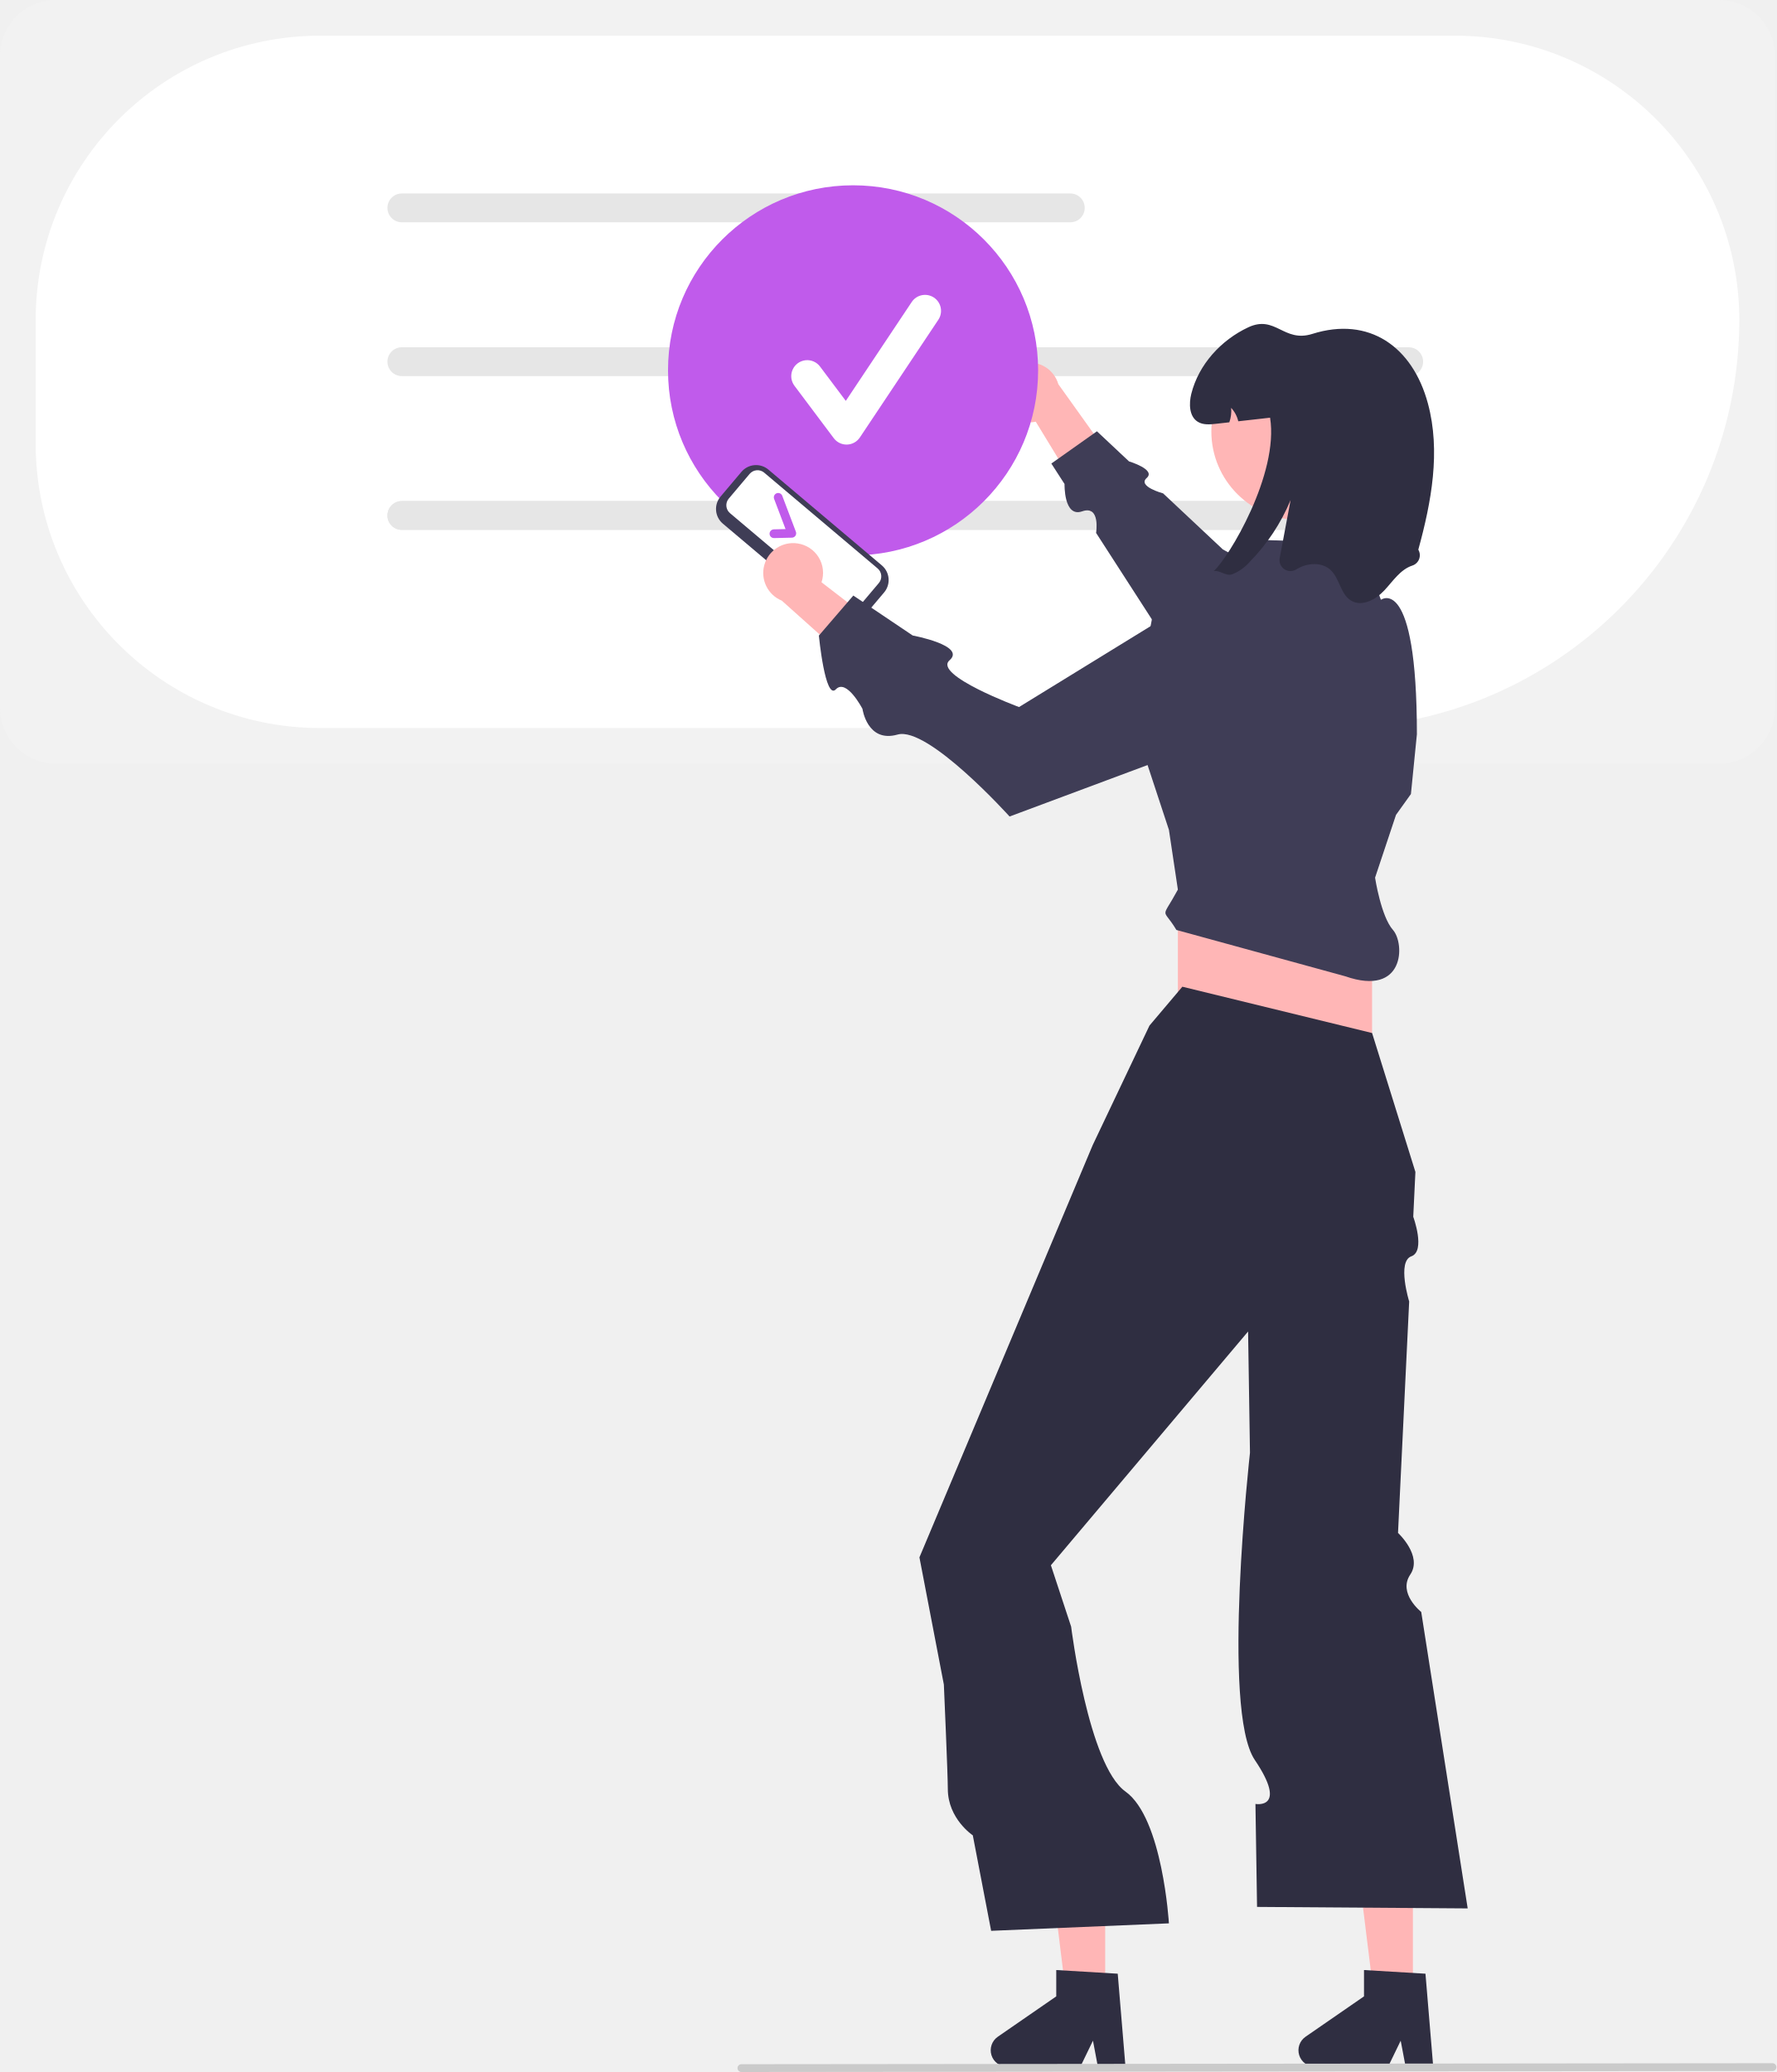
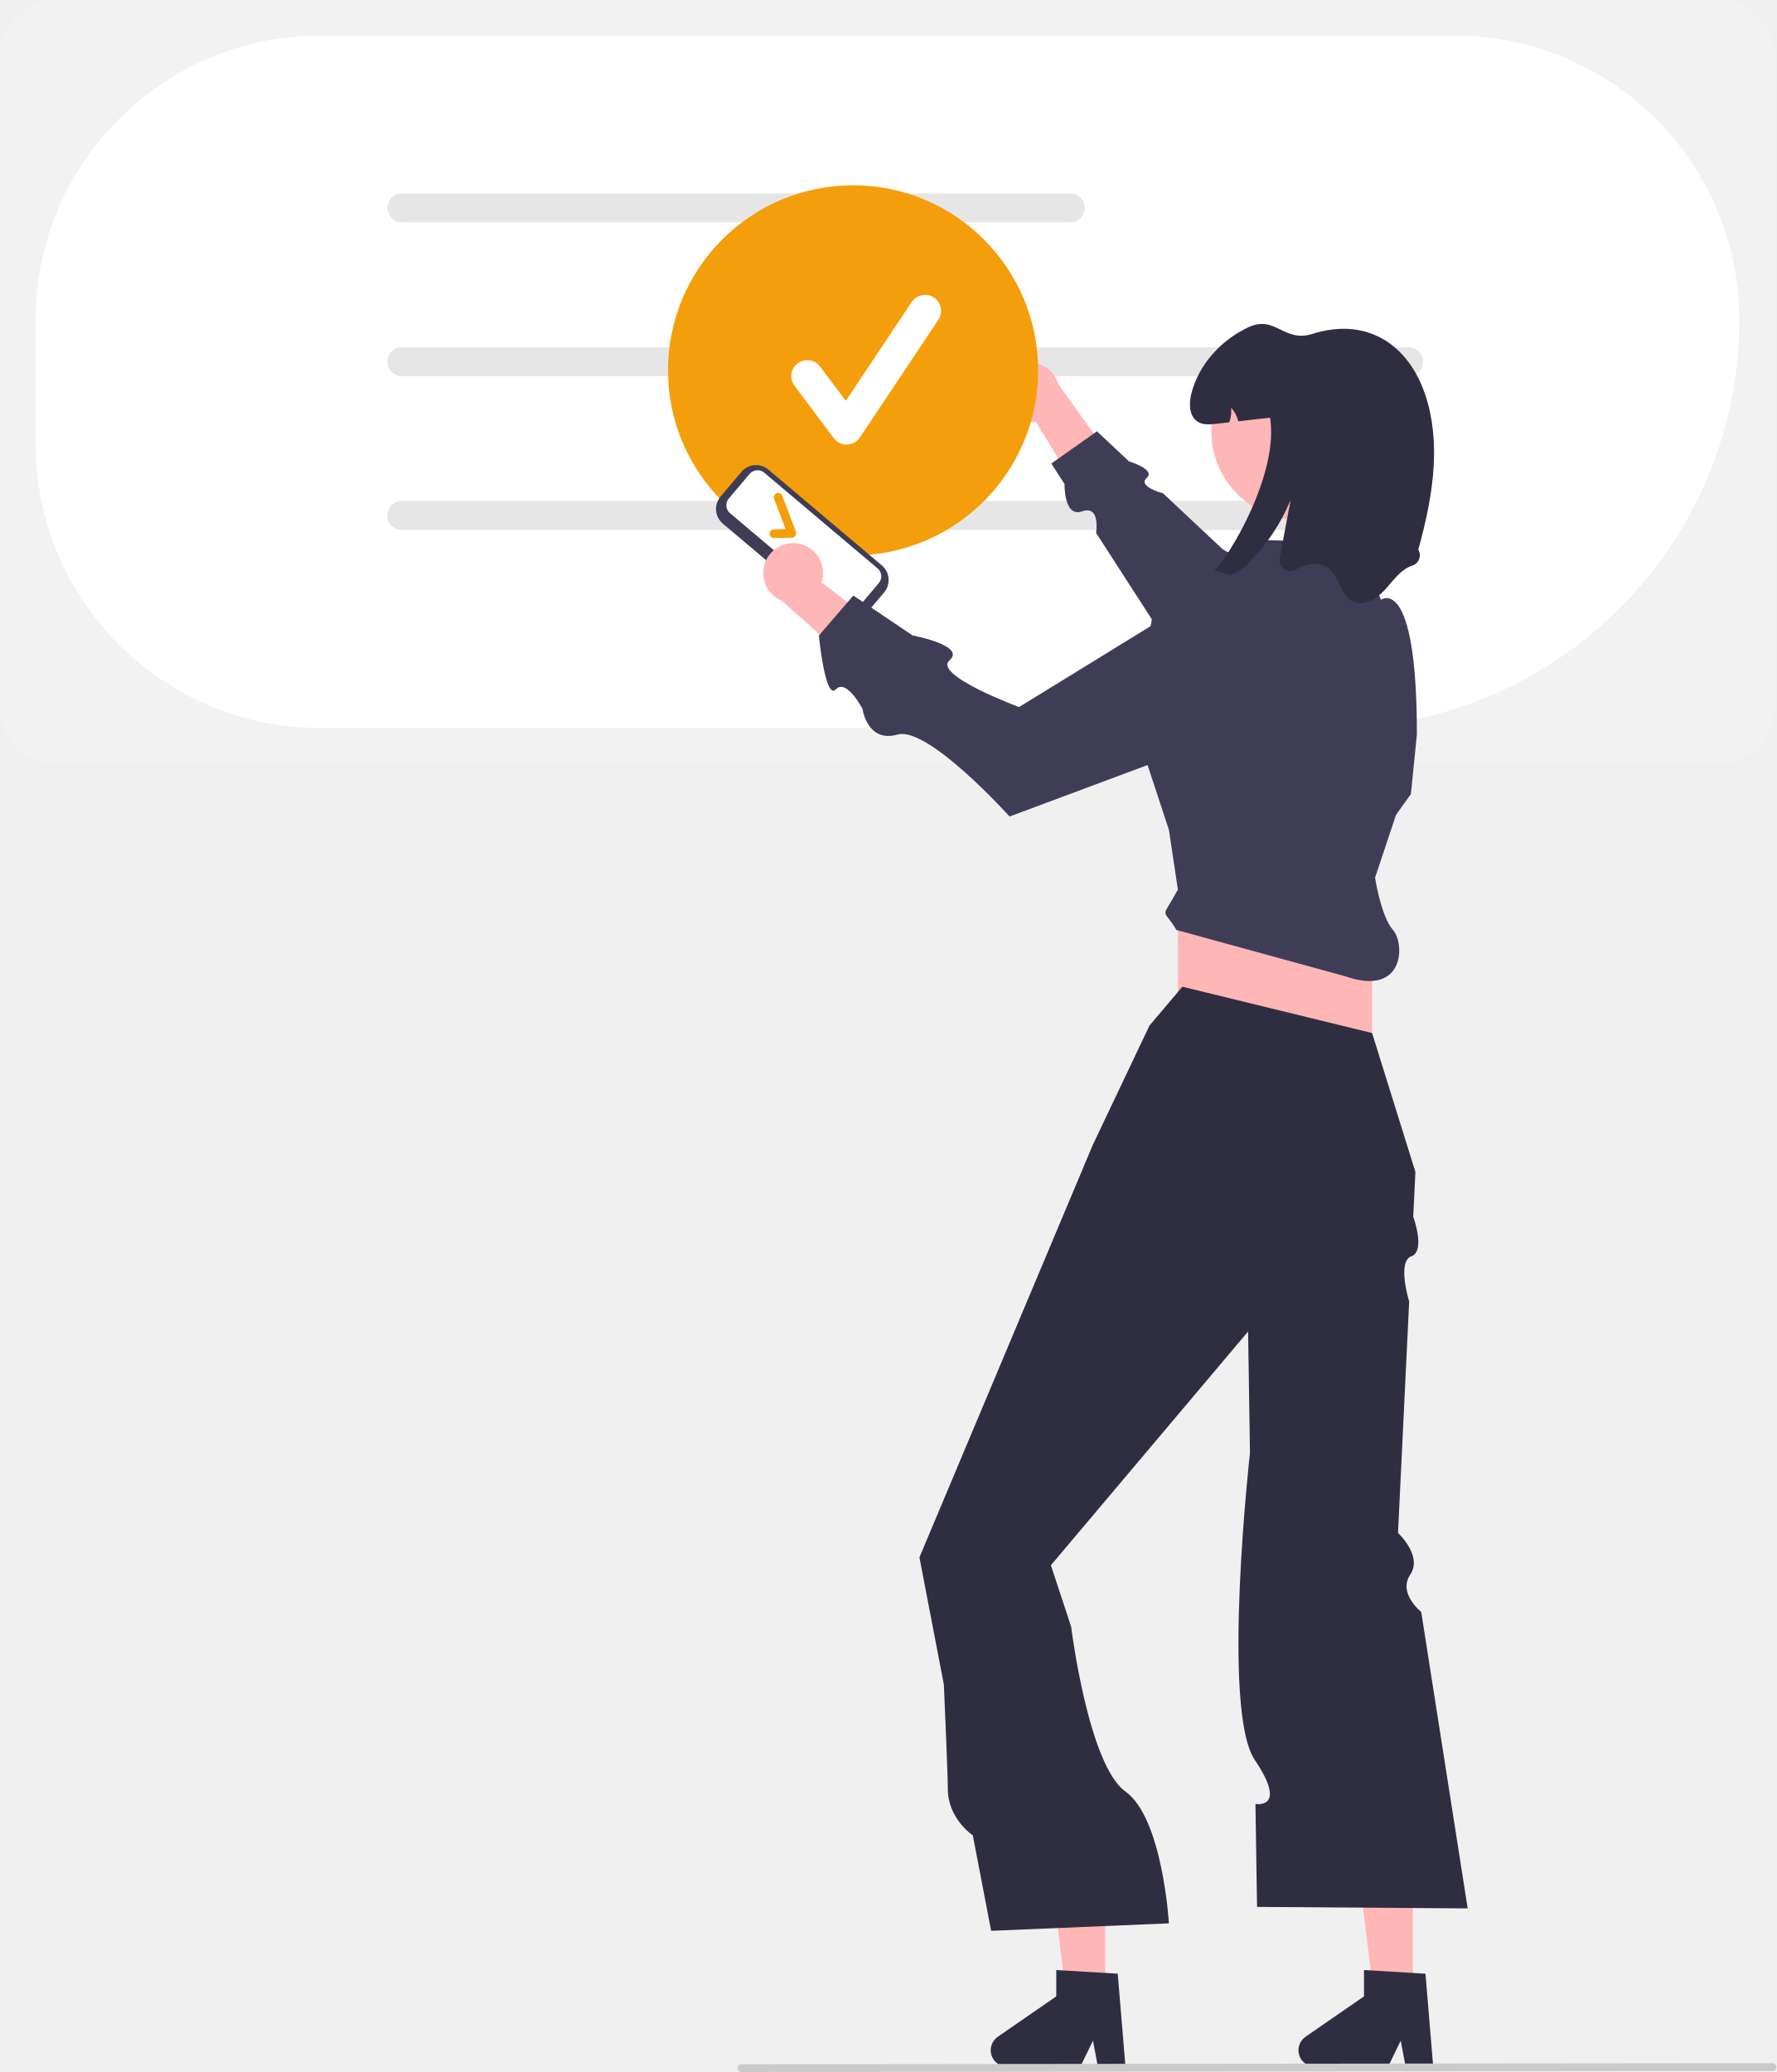
<svg xmlns="http://www.w3.org/2000/svg" width="543.219" height="633.601" viewBox="0 0 543.219 633.601" role="img" artist="Katerina Limpitsouni" source="https://undraw.co/">
  <path d="M854.052,366.728H345.482a17.112,17.112,0,0,1-17.092-17.092V150.291a17.112,17.112,0,0,1,17.092-17.092H854.052a17.112,17.112,0,0,1,17.092,17.092V349.636A17.112,17.112,0,0,1,854.052,366.728Z" transform="translate(-328.3903 -133.1994)" fill="#f2f2f2" />
  <path d="M735.442,355.827H426.21a87.014,87.014,0,0,1-86.916-86.916V231.026a87.015,87.015,0,0,1,86.916-86.917h347.118a87.015,87.015,0,0,1,86.916,86.917A124.943,124.943,0,0,1,735.442,355.827Z" transform="translate(-328.3903 -133.1994)" fill="#fff" />
  <path d="M655.673,201.175H451.267a4.408,4.408,0,1,1,0-8.816H655.673a4.408,4.408,0,0,1,0,8.816Z" transform="translate(-328.3903 -133.1994)" fill="#e6e6e6" />
  <path d="M759.147,248.206H451.267a4.408,4.408,0,1,1,0-8.816H759.147a4.408,4.408,0,0,1,0,8.816Z" transform="translate(-328.3903 -133.1994)" fill="#e6e6e6" />
  <path d="M759.147,295.237H451.267a4.408,4.408,0,1,1,0-8.816H759.147a4.408,4.408,0,0,1,0,8.816Z" transform="translate(-328.3903 -133.1994)" fill="#e6e6e6" />
  <path d="M759.147,295.237H451.267a4.408,4.408,0,1,1,0-8.816H759.147a4.408,4.408,0,0,1,0,8.816Z" transform="translate(-328.3903 -133.1994)" fill="#e6e6e6" />
  <path d="M634.103,253.604a9.088,9.088,0,0,0,11.007,8.547l16.811,27.578,7.155-15.182L652.015,250.686a9.138,9.138,0,0,0-17.912,2.918Z" transform="translate(-328.3903 -133.1994)" fill="#ffb6b6" />
  <path d="M760.255,332.64,702.323,301.216,684.05,284.072s-7.944-2.127-5.02-4.71-5.408-5.074-5.408-5.074l-9.809-9.203L649.873,274.948l4.034,6.253s-.278,10.352,5.393,8.361,4.254,6.594,4.254,6.594l33.85,52.471Z" transform="translate(-328.3903 -133.1994)" fill="#3f3d56" />
-   <circle cx="260.855" cy="113.249" r="56.586" fill="#c05beb" />
+   <circle cx="260.855" cy="113.249" r="56.586" fill="#f59e0b" />
  <polygon points="432.044 611.601 420.278 611.601 414.679 566.219 432.044 566.219 432.044 611.601" fill="#ffb6b6" />
  <path d="M766.644,765.186h-8.438l-1.506-7.966-3.857,7.966H730.465a5.031,5.031,0,0,1-2.859-9.17l17.871-12.342V735.62l18.797,1.122Z" transform="translate(-328.3903 -133.1994)" fill="#2f2e41" />
  <polygon points="337.942 611.601 326.176 611.601 320.577 566.219 337.942 566.219 337.942 611.601" fill="#ffb6b6" />
  <path d="M672.542,765.186h-8.438l-1.506-7.966L658.741,765.186H636.363a5.031,5.031,0,0,1-2.859-9.17l17.871-12.342V735.62l18.797,1.122Z" transform="translate(-328.3903 -133.1994)" fill="#2f2e41" />
  <rect x="360.175" y="268.381" width="59.385" height="67.607" fill="#ffb6b6" />
  <path d="M689.936,434.927l-10.05,11.877L662.527,483.349,618.788,587.418l-9.25,22.009,7.47,38.907s1.209,27.411,1.209,31.898c0,9.136,7.641,14.198,7.641,14.198l5.606,29.198,54.36-2.284s-1.897-32.185-13.282-40.303-16.619-50.429-16.619-50.429l-6.186-18.772,60.298-71.478.389,24.985.188,12.093s-8.83,78.656,1.463,93.921.21,13.469.21,13.469l.49,31.488,64.41.457L762.976,626.121s-7.215-5.697-3.355-11.424-3.742-12.741-3.742-12.741l3.41-70.772s-3.775-12.224.665-13.813.583-12.101.583-12.101l.66-13.698-13.247-42.483Z" transform="translate(-328.3903 -133.1994)" fill="#2f2e41" />
  <path d="M748.864,401.581l6.395-19.186,4.568-6.395,1.827-18.272c0-49.335-11.004-41.12-11.004-41.12l-6.354-17.351-29.236-.914L696.331,316.158l-15.531,5.482-6.082,31.602,11.107,33.721,2.741,18.272c-5.228,9.652-4.786,5.087-.457,12.334l51.619,14.161c18.272,6.395,18.272-10.05,14.608-14.161C750.672,413.458,748.864,401.581,748.864,401.581Z" transform="translate(-328.3903 -133.1994)" fill="#3f3d56" />
  <circle cx="397.511" cy="131.907" r="27.102" fill="#ffb6b6" />
  <path d="M699.506,307.834" transform="translate(-328.3903 -133.1994)" fill="#2f2e41" />
  <path d="M762.084,301.284a3.329,3.329,0,0,1-1.855,4.87c-3.636,1.206-5.875,4.723-8.487,7.537-2.604,2.805-6.797,5.135-10.123,3.225-3.316-1.9-3.545-6.752-6.322-9.383-2.704-2.558-7.199-2.248-10.379-.302l-.095.058a3.351,3.351,0,0,1-5.127-3.41q1.671-8.887,3.34-17.772a59.761,59.761,0,0,1-12.507,18.912,13.757,13.757,0,0,1-5.427,3.819c-1.9.603-3.746-1.361-5.591-1.005,4.586-4.011,20.008-29.72,17.249-46.905q-4.865.548-9.73,1.096A8.943,8.943,0,0,0,704.855,257.924a10.51,10.51,0,0,1-.557,4.413c-1.352.155-2.713.302-4.066.457-1.882.21-3.929.393-5.546-.594-2.695-1.644-2.777-5.536-2.01-8.606,2.248-8.926,9.063-16.39,17.404-20.3,8.341-3.901,10.808,4.787,19.597,2.01,17.359-5.482,30.661,3.892,35.348,21.287C768.963,271.181,766.104,286.666,762.084,301.284Z" transform="translate(-328.3903 -133.1994)" fill="#2f2e41" />
  <path d="M837.116,765.776H803.929l-.143-.259c-.424-.77-.834-1.585-1.217-2.423-3.418-7.318-4.863-15.688-6.138-23.073l-.96-5.566a3.437,3.437,0,0,1,5.41-3.362q7.565,5.505,15.136,10.999c1.911,1.391,4.094,3,6.184,4.739.202-.979.413-1.962.624-2.931a3.439,3.439,0,0,1,6.281-1.086l3.883,6.238c2.832,4.556,5.332,9.045,4.822,13.887a.756.756,0,0,1-.013.176,10.947,10.947,0,0,1-.563,2.331Z" transform="translate(-328.3903 -133.1994)" fill="#f0f0f0" />
  <path d="M870.425,766.493l-315.358.307a1.191,1.191,0,0,1,0-2.381l315.358-.307a1.191,1.191,0,0,1,0,2.381Z" transform="translate(-328.3903 -133.1994)" fill="#cacaca" />
  <path d="M584.101,322.609l-34.688-29.294a5.865,5.865,0,0,1-.696-8.257l6.384-7.56a5.865,5.865,0,0,1,8.257-.696l34.688,29.294a5.865,5.865,0,0,1,.696,8.257l-6.384,7.56A5.865,5.865,0,0,1,584.101,322.609Z" transform="translate(-328.3903 -133.1994)" fill="#3f3d56" />
  <path d="M551.234,285.668a3.161,3.161,0,0,0,.375,4.449l34.688,29.294a3.161,3.161,0,0,0,4.449-.375l6.384-7.56a3.161,3.161,0,0,0-.375-4.449l-34.688-29.294a3.161,3.161,0,0,0-4.449.375Z" transform="translate(-328.3903 -133.1994)" fill="#fff" />
-   <path d="M571.598,297.056a1.333,1.333,0,0,1-1.054.558l-5.45.125a1.334,1.334,0,1,1-.061-2.667l3.566-.082-3.511-9.265a1.334,1.334,0,0,1,2.494-.945l4.18,11.028a1.334,1.334,0,0,1-.141,1.218Z" transform="translate(-328.3903 -133.1994)" fill="#c05beb" />
+   <path d="M571.598,297.056a1.333,1.333,0,0,1-1.054.558l-5.45.125a1.334,1.334,0,1,1-.061-2.667l3.566-.082-3.511-9.265a1.334,1.334,0,0,1,2.494-.945l4.18,11.028a1.334,1.334,0,0,1-.141,1.218Z" transform="translate(-328.3903 -133.1994)" fill="#f59e0b" />
  <path d="M572.297,299.384a9.088,9.088,0,0,1,7.3,11.871l25.586,19.709-15.87,5.461-21.864-19.554a9.138,9.138,0,0,1,4.848-17.489Z" transform="translate(-328.3903 -133.1994)" fill="#ffb6b6" />
  <path d="M705.505,309.129l-65.509,40.278s-26.413-9.773-21.251-14.297-11.271-7.583-11.271-7.583l-18.153-12.213-10.534,12.242s1.919,19.885,5.185,16.442,8.147,5.963,8.147,5.963,1.443,10.502,10.739,7.859S637.101,382.882,637.101,382.882l80.622-30.069Z" transform="translate(-328.3903 -133.1994)" fill="#3f3d56" />
  <path d="M587.255,269.147a4.891,4.891,0,0,1-3.913-1.957l-11.998-15.997a4.892,4.892,0,1,1,7.827-5.87l7.849,10.465,20.16-30.24a4.892,4.892,0,0,1,8.141,5.427l-23.996,35.994a4.894,4.894,0,0,1-3.935,2.177C587.346,269.146,587.301,269.147,587.255,269.147Z" transform="translate(-328.3903 -133.1994)" fill="#fff" />
</svg>
